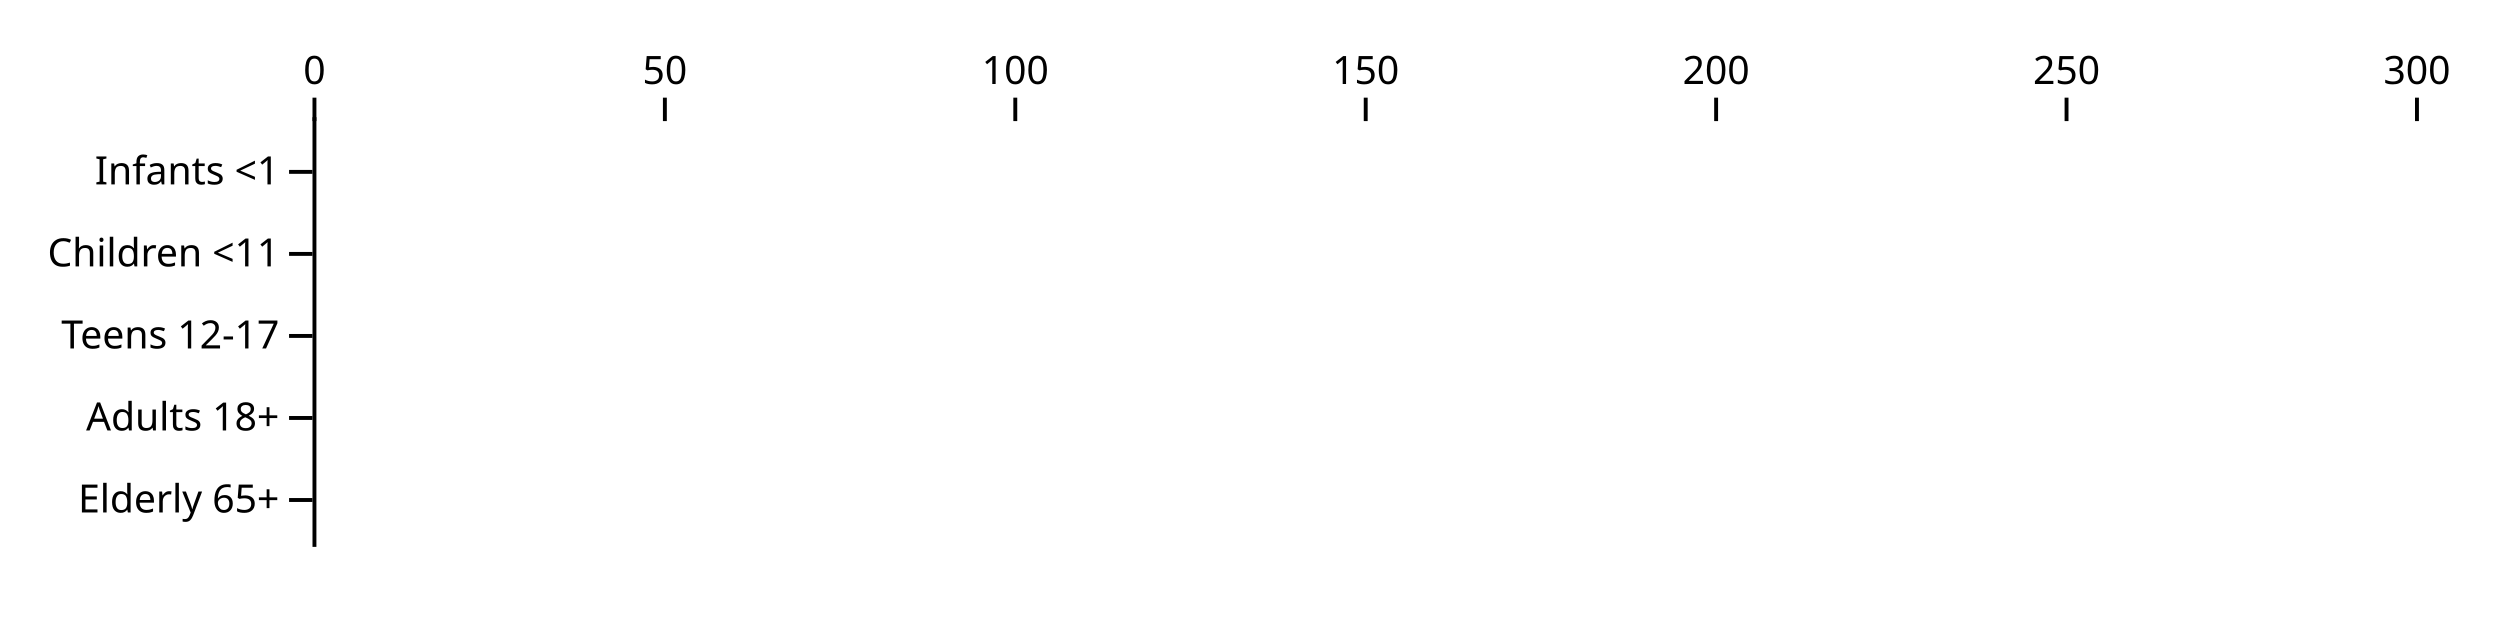
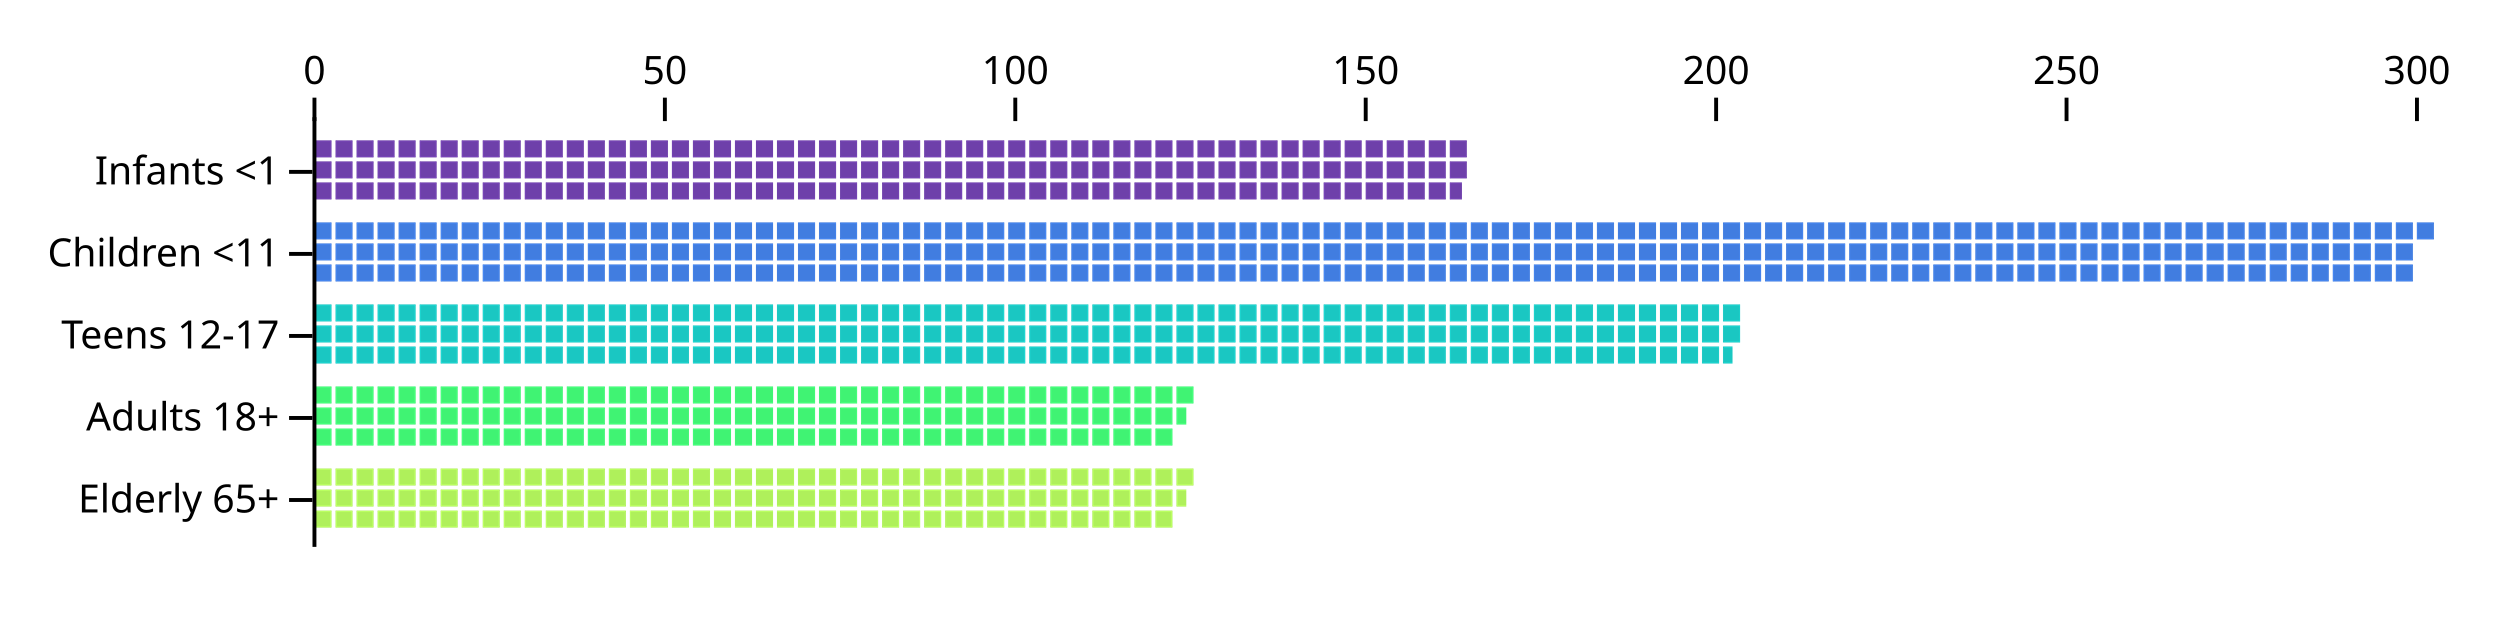
<svg xmlns="http://www.w3.org/2000/svg" class="plot" fill="currentColor" font-family="system-ui, sans-serif" font-size="10" text-anchor="middle" width="640" height="160" viewBox="0 0 640 160">
  <style>
    :where(.plot) {
      --plot-background: white;
      display: block;
      height: auto;
      height: intrinsic;
      max-width: 100%;
    }

    :where(.plot text),
    :where(.plot tspan) {
      white-space: pre;
    }
  </style>
  <g aria-label="y-axis tick" aria-hidden="true" fill="none" stroke="currentColor" transform="translate(0,10)">
    <path transform="translate(80,34)" d="M0,0L-6,0" />
    <path transform="translate(80,55)" d="M0,0L-6,0" />
    <path transform="translate(80,76)" d="M0,0L-6,0" />
    <path transform="translate(80,97)" d="M0,0L-6,0" />
    <path transform="translate(80,118)" d="M0,0L-6,0" />
  </g>
  <g aria-label="y-axis tick label" text-anchor="end" transform="translate(-8.5,10)">
    <text y="0.32em" transform="translate(80,34)">Infants &lt;1</text>
    <text y="0.32em" transform="translate(80,55)">Children &lt;11</text>
    <text y="0.32em" transform="translate(80,76)">Teens 12-17</text>
    <text y="0.32em" transform="translate(80,97)">Adults 18+</text>
    <text y="0.32em" transform="translate(80,118)">Elderly 65+</text>
  </g>
  <g aria-label="x-axis tick" aria-hidden="true" fill="none" stroke="currentColor" transform="translate(0.5,1)">
    <path transform="translate(80,30)" d="M0,0L0,-6" />
    <path transform="translate(169.707,30)" d="M0,0L0,-6" />
    <path transform="translate(259.4139,30)" d="M0,0L0,-6" />
    <path transform="translate(349.1209,30)" d="M0,0L0,-6" />
    <path transform="translate(438.8278,30)" d="M0,0L0,-6" />
    <path transform="translate(528.5348,30)" d="M0,0L0,-6" />
    <path transform="translate(618.2417,30)" d="M0,0L0,-6" />
  </g>
  <g aria-label="x-axis tick label" font-variant="tabular-nums" transform="translate(0.5,-8.5)">
    <text transform="translate(80,30)">0</text>
    <text transform="translate(169.707,30)">50</text>
    <text transform="translate(259.4139,30)">100</text>
    <text transform="translate(349.1209,30)">150</text>
    <text transform="translate(438.8278,30)">200</text>
    <text transform="translate(528.5348,30)">250</text>
    <text transform="translate(618.2417,30)">300</text>
  </g>
  <g aria-label="bar">
-     <pattern width="5.382" height="5.382" patternUnits="userSpaceOnUse" x="80" id="plot-clip-1" y="35.426">
+     <pattern width="5.382" height="5.382" patternUnits="userSpaceOnUse" x="80" id="plot-pattern-1" y="35.426">
      <rect x="0.5" y="0.5" width="4.382" height="4.382" fill="rgb(110, 64, 170)" />
    </pattern>
-     <path d="M376.033,46.191L376.033,35.426L80,35.426L80,35.426L80,35.426L80,35.426L80,35.426L80,51.574L370.651,51.574L370.651,51.574L374.257,51.574L374.257,46.191Z" fill="url(#plot-clip-323)" />
-     <pattern width="5.382" height="5.382" patternUnits="userSpaceOnUse" x="80" id="plot-clip-2" y="56.426">
+     <path d="M376.033,46.191L376.033,35.426L80,35.426L80,35.426L80,35.426L80,35.426L80,35.426L80,51.574L370.651,51.574L370.651,51.574L374.257,51.574L374.257,46.191Z" fill="url(#plot-pattern-1)" />
+     <pattern width="5.382" height="5.382" patternUnits="userSpaceOnUse" x="80" id="plot-pattern-2" y="56.426">
      <rect x="0.5" y="0.5" width="4.382" height="4.382" fill="rgb(65, 125, 224)" />
    </pattern>
-     <path d="M623.624,56.426L623.624,56.426L80,56.426L80,56.426L80,56.426L80,56.426L80,56.426L80,72.574L618.242,72.574L618.242,61.809L623.517,61.809L623.517,56.426Z" fill="url(#plot-clip-324)" />
-     <pattern width="5.382" height="5.382" patternUnits="userSpaceOnUse" x="80" id="plot-clip-3" y="77.426">
+     <path d="M623.624,56.426L623.624,56.426L80,56.426L80,56.426L80,56.426L80,56.426L80,56.426L80,72.574L618.242,72.574L618.242,61.809L623.517,61.809L623.517,56.426Z" fill="url(#plot-pattern-2)" />
+     <pattern width="5.382" height="5.382" patternUnits="userSpaceOnUse" x="80" id="plot-pattern-3" y="77.426">
      <rect x="0.5" y="0.5" width="4.382" height="4.382" fill="rgb(26, 199, 194)" />
    </pattern>
-     <path d="M446.004,88.191L446.004,77.426L80,77.426L80,77.426L80,77.426L80,77.426L80,77.426L80,93.574L440.622,93.574L440.622,93.574L443.528,93.574L443.528,88.191Z" fill="url(#plot-clip-325)" />
-     <pattern width="5.382" height="5.382" patternUnits="userSpaceOnUse" x="80" id="plot-clip-4" y="98.426">
+     <path d="M446.004,88.191L446.004,77.426L80,77.426L80,77.426L80,77.426L80,77.426L80,77.426L80,93.574L440.622,93.574L440.622,93.574L443.528,93.574L443.528,88.191Z" fill="url(#plot-pattern-3)" />
+     <pattern width="5.382" height="5.382" patternUnits="userSpaceOnUse" x="80" id="plot-pattern-4" y="98.426">
      <rect x="0.5" y="0.5" width="4.382" height="4.382" fill="rgb(64, 243, 115)" />
    </pattern>
-     <path d="M306.062,103.809L306.062,98.426L80,98.426L80,98.426L80,98.426L80,98.426L80,98.426L80,114.574L300.679,114.574L300.679,109.191L303.693,109.191L303.693,103.809Z" fill="url(#plot-clip-326)" />
-     <pattern width="5.382" height="5.382" patternUnits="userSpaceOnUse" x="80" id="plot-clip-5" y="119.426">
+     <path d="M306.062,103.809L306.062,98.426L80,98.426L80,98.426L80,98.426L80,98.426L80,98.426L80,114.574L300.679,114.574L300.679,109.191L303.693,109.191L303.693,103.809Z" fill="url(#plot-pattern-4)" />
+     <pattern width="5.382" height="5.382" patternUnits="userSpaceOnUse" x="80" id="plot-pattern-5" y="119.426">
      <rect x="0.5" y="0.5" width="4.382" height="4.382" fill="rgb(175, 240, 91)" />
    </pattern>
-     <path d="M306.062,124.809L306.062,119.426L80,119.426L80,119.426L80,119.426L80,119.426L80,119.426L80,135.574L300.679,135.574L300.679,130.191L303.693,130.191L303.693,124.809Z" fill="url(#plot-clip-327)" />
+     <path d="M306.062,124.809L306.062,119.426L80,119.426L80,119.426L80,119.426L80,119.426L80,119.426L80,135.574L300.679,135.574L300.679,130.191L303.693,130.191L303.693,124.809Z" fill="url(#plot-pattern-5)" />
  </g>
  <g aria-label="rule" stroke="currentColor" transform="translate(0.5,0)">
    <line x1="80" x2="80" y1="30" y2="140" />
  </g>
</svg>
